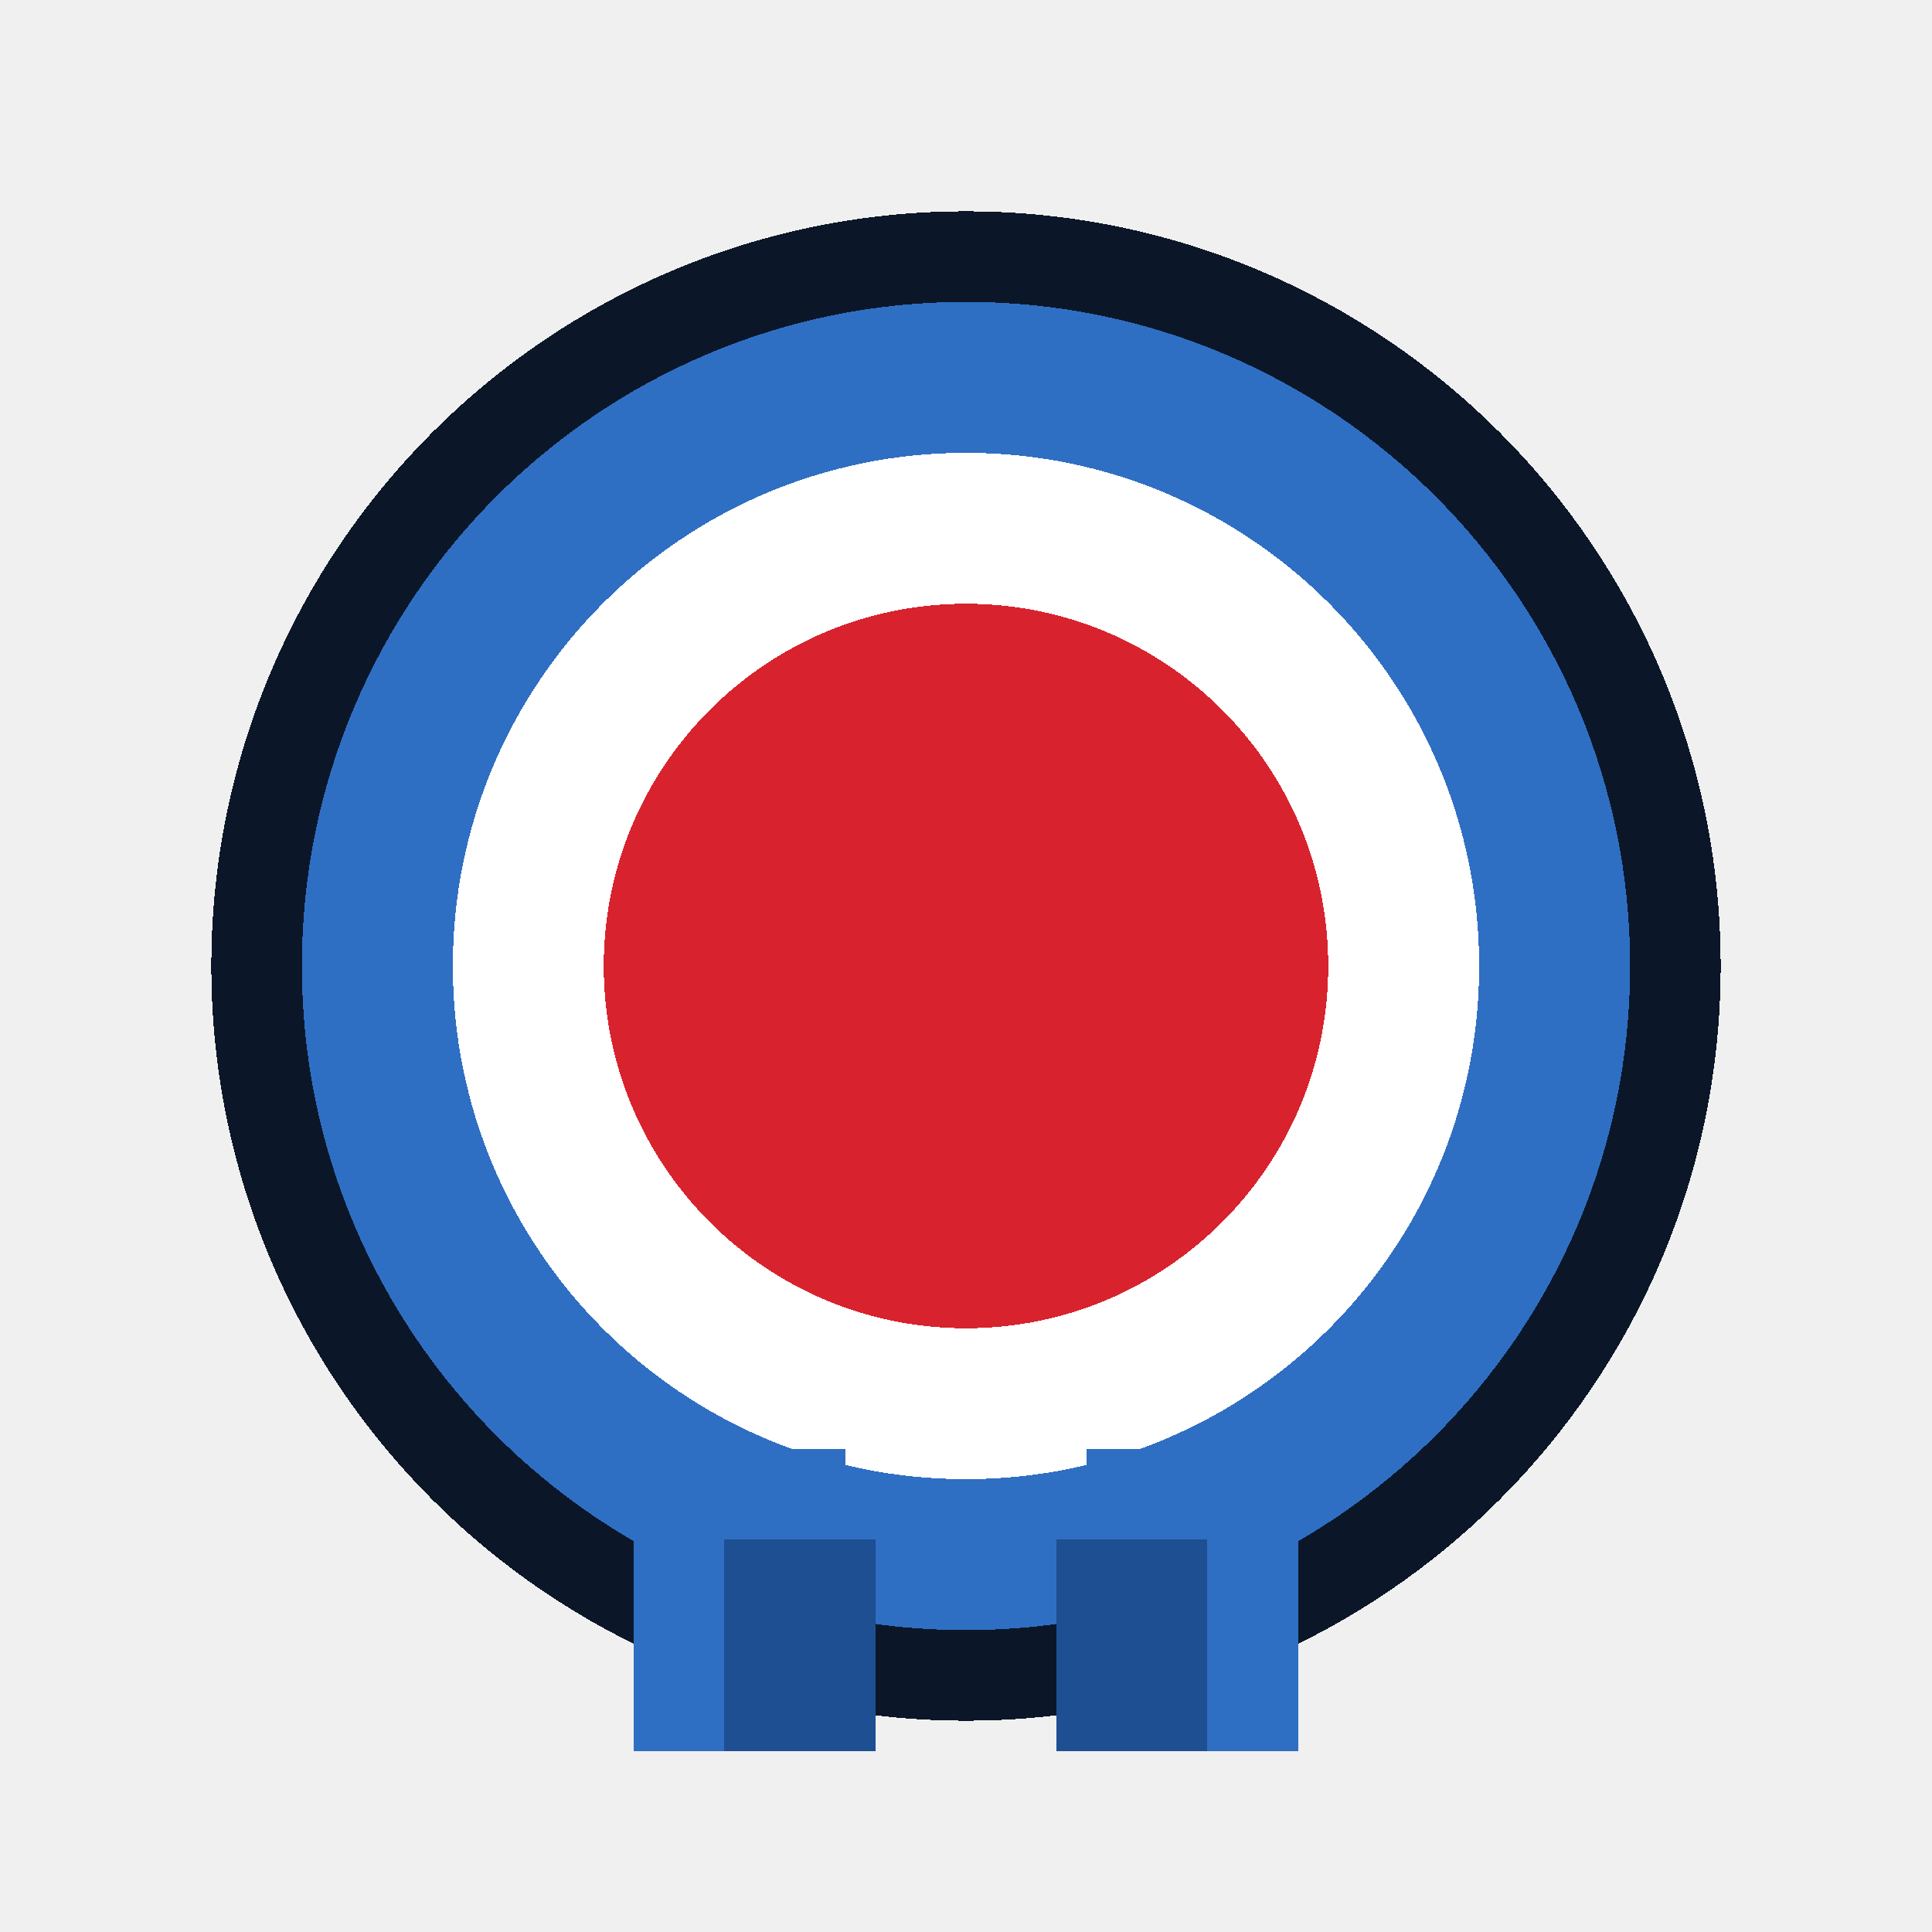
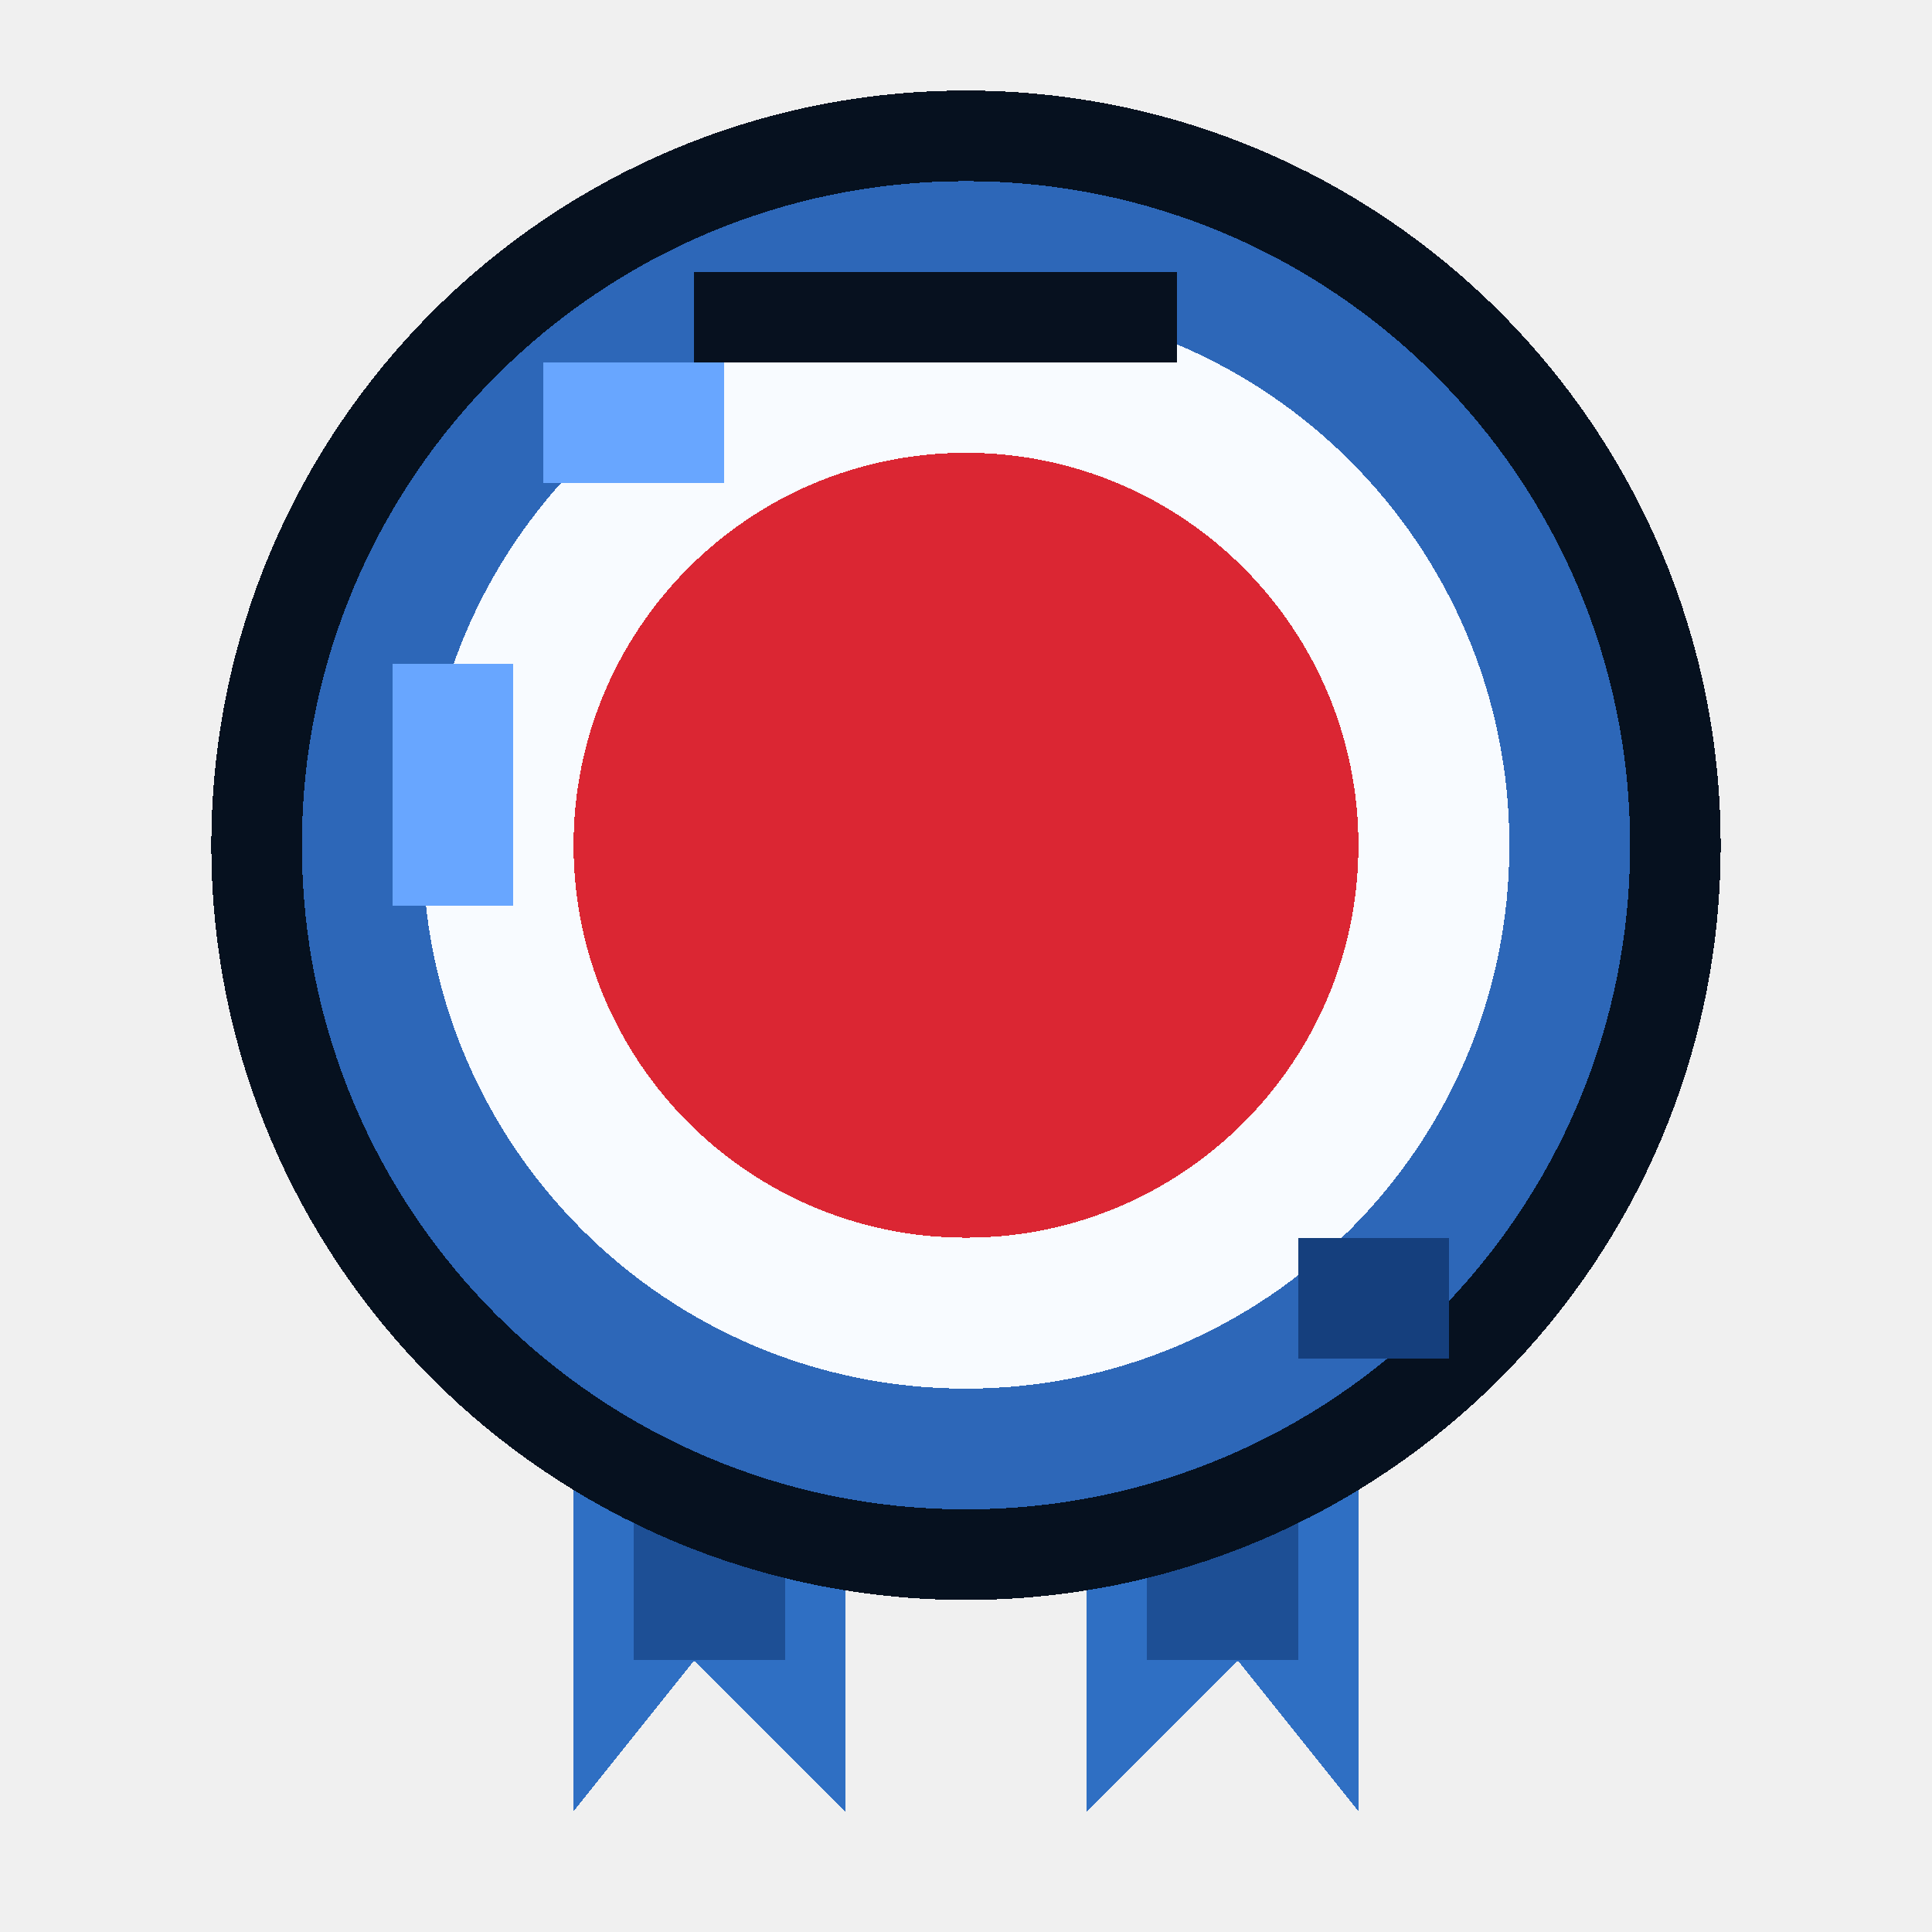
<svg xmlns="http://www.w3.org/2000/svg" viewBox="0 0 64 64" shape-rendering="crispEdges">
  <rect width="64" height="64" fill="none" />
-   <circle cx="32" cy="32" r="25" fill="#0b1728" />
-   <circle cx="32" cy="32" r="22" fill="#2f6fc3" />
-   <circle cx="32" cy="32" r="17" fill="#ffffff" />
-   <circle cx="32" cy="32" r="12" fill="#d8232e" />
-   <rect x="21" y="48" width="7" height="10" fill="#2f6fc3" />
-   <rect x="36" y="48" width="7" height="10" fill="#2f6fc3" />
-   <rect x="24" y="51" width="5" height="7" fill="#1e4f92" />
-   <rect x="35" y="51" width="5" height="7" fill="#1e4f92" />
+   <path d="M19 43h9v17l-5-5-4 5z" fill="#2f6fc3" />
+   <path d="M36 43h9v17l-4-5-5 5z" fill="#2f6fc3" />
+   <path d="M21 47h5v8h-5z" fill="#1d4f95" />
+   <path d="M38 47h5v8h-5z" fill="#1d4f95" />
+   <circle cx="32" cy="28" r="25" fill="#06111f" />
+   <circle cx="32" cy="28" r="22" fill="#2d67b8" />
+   <circle cx="32" cy="28" r="18" fill="#f8fbff" />
+   <circle cx="32" cy="28" r="13" fill="#db2633" />
+   <rect x="18" y="12" width="6" height="4" fill="#68a6ff" />
+   <rect x="13" y="22" width="4" height="8" fill="#68a6ff" />
+   <rect x="43" y="41" width="5" height="4" fill="#153f7d" />
+   <rect x="23" y="9" width="16" height="3" fill="#07111f" />
</svg>
